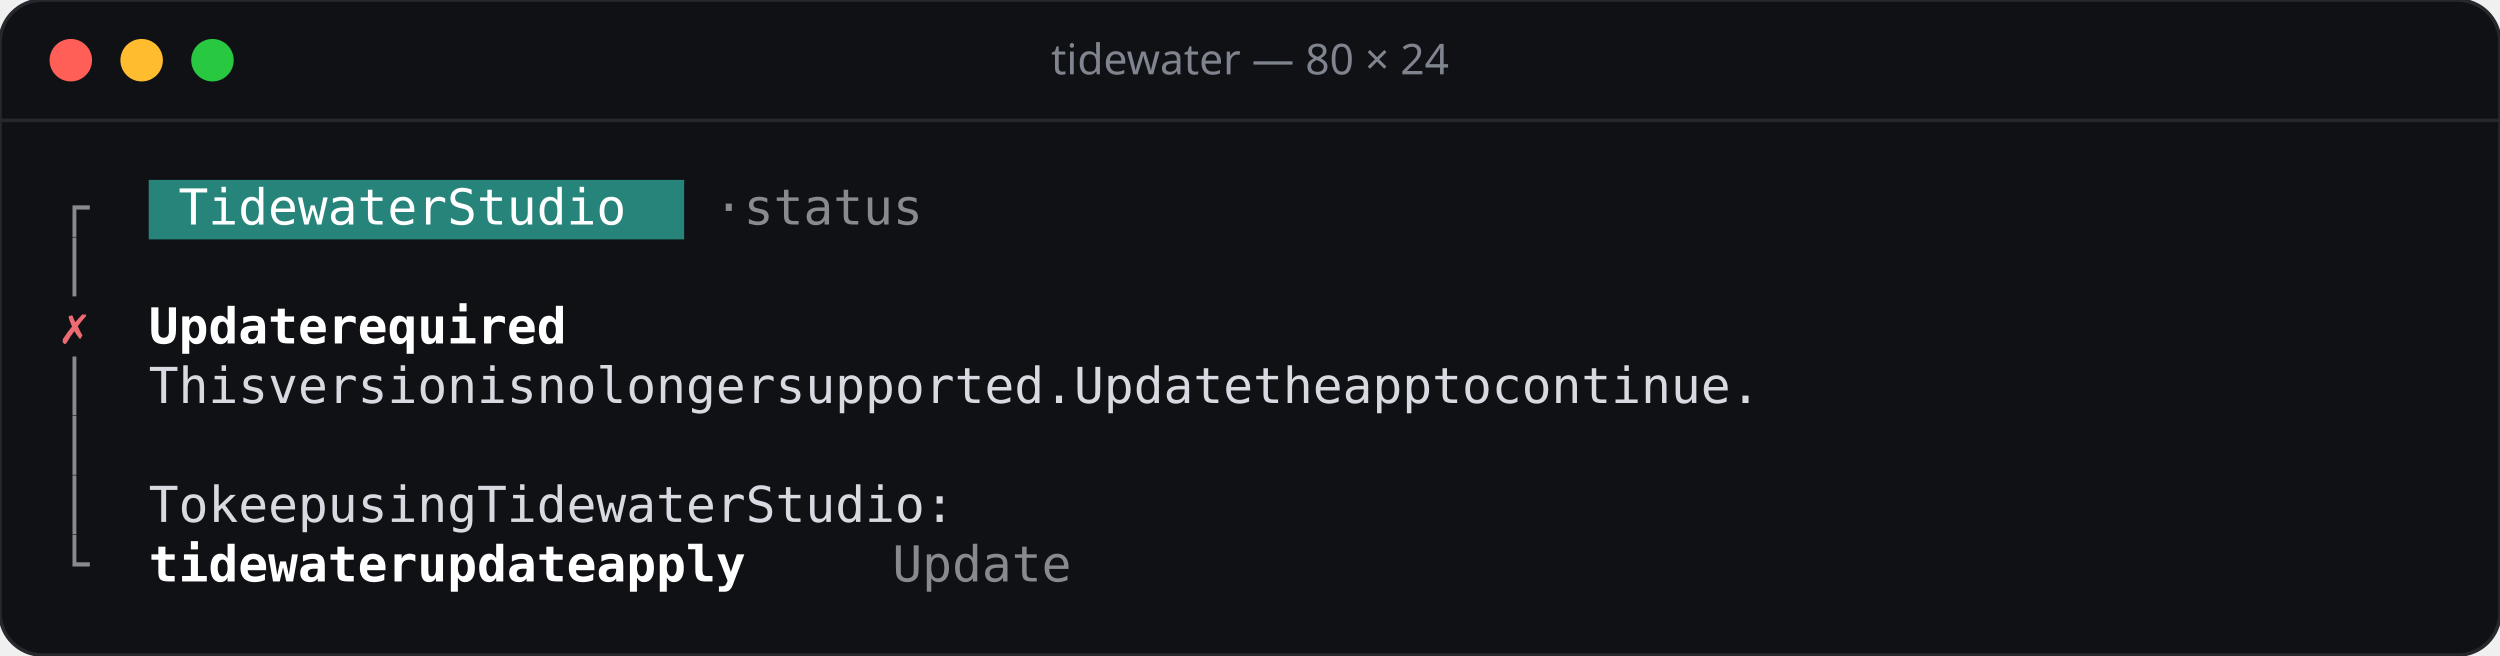
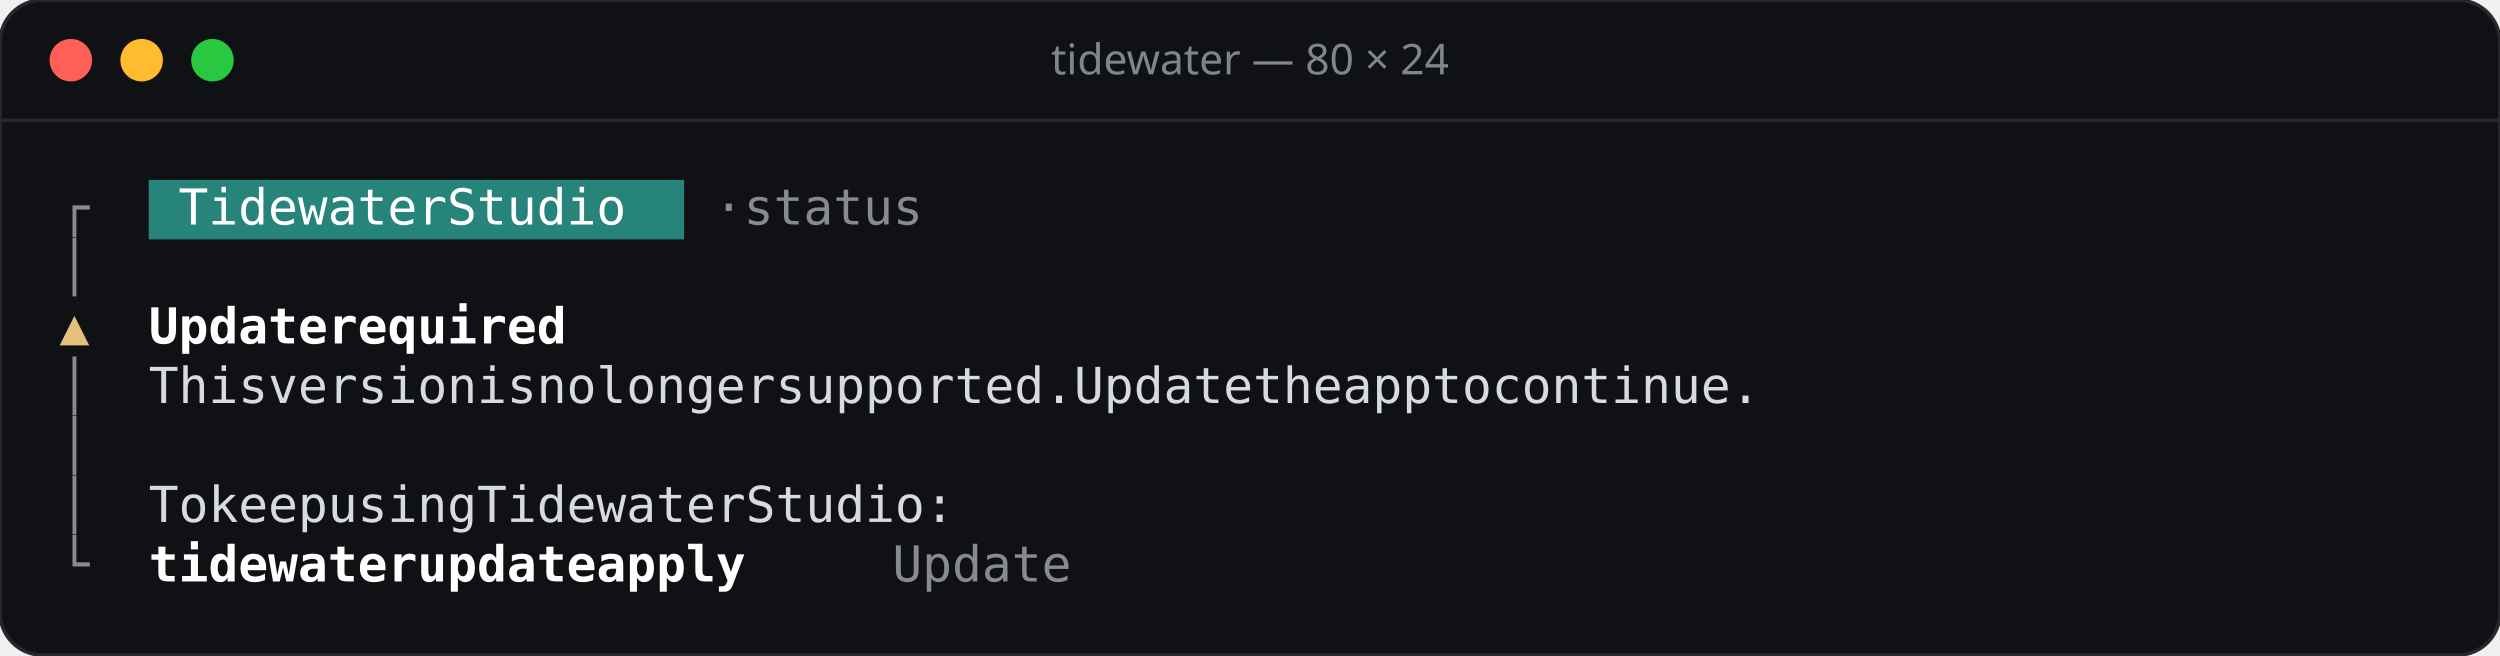
<svg xmlns="http://www.w3.org/2000/svg" width="706" height="185" viewBox="0 0 706 185">
  <rect width="706" height="185" rx="12" fill="#101114" stroke="#26282e" />
  <line x1="0" y1="34" x2="706" y2="34" stroke="#26282e" />
  <circle cx="20" cy="17" r="6" fill="#ff5f57" />
  <circle cx="40" cy="17" r="6" fill="#febc2e" />
  <circle cx="60" cy="17" r="6" fill="#28c840" />
  <text x="353" y="21" text-anchor="middle" font-family="Rubik, system-ui, sans-serif" font-size="12" font-weight="500" fill="#7f848e">tidewater — 80 × 24</text>
  <g font-family="'JetBrains Mono', ui-monospace, monospace" font-size="14">
    <rect x="42.0" y="50.8" width="151.2" height="16.8" fill="#26847a" />
    <text x="16.8" y="63.4" fill="#878a8e">┌</text>
    <text x="50.4 58.8 67.2 75.6 84.0 92.4 100.8 109.2 117.6 134.4 142.8 151.2 159.6 168.0 176.4" y="63.4" fill="#ffffff">TidewaterStudio</text>
    <text x="201.6 218.4 226.8 235.2 243.6 252.0 260.4" y="63.4" fill="#878a8e">·status</text>
    <text x="16.8" y="80.2" fill="#878a8e">│</text>
-     <text x="16.8" y="97.0" fill="#ef6b73">✗</text>
+     <text x="16.8" y="97.0" fill="#e5c07b">▲</text>
    <text x="42.0 50.4 58.8 67.2 75.6 84.0 100.8 109.2 117.6 126.0 134.4 142.8 151.2 159.6" y="97.0" fill="#ffffff" font-weight="600">Updaterequired</text>
    <text x="16.8" y="113.8" fill="#878a8e">│</text>
    <text x="42.0 50.4 58.8 67.2 84.0 92.4 100.8 109.2 117.6 126.0 134.4 151.2 159.6 176.4 184.8 201.6 210.0 218.4 226.8 235.2 243.6 260.4 268.8 277.2 285.6 294.0 302.4 310.8 319.2 327.6 336.0 352.8 361.2 369.6 378.0 386.4 394.8 411.6 420.0 428.4 445.2 453.6 462.0 478.8 487.2 504.0 512.4 520.8 529.2 537.6 546.0 554.4 562.8 571.2" y="113.8" fill="#d7dae0">Thisversionisnolongersupported.Updatetheapptocontinue.</text>
    <text x="16.8" y="130.6" fill="#878a8e">│</text>
    <text x="16.8" y="147.4" fill="#878a8e">│</text>
    <text x="42.0 50.4 67.2 75.6 84.0 92.4 109.2 117.6 126.0 134.4 142.8 159.6 168.0 176.4 184.8 193.2 201.6 210.0 218.4 226.8 243.6 252.0 260.4 268.8 277.2 285.6 294.0" y="147.4" fill="#d7dae0">TokeepusingTidewaterStudio:</text>
    <text x="16.8" y="164.2" fill="#878a8e">└</text>
    <text x="42.0 50.4 58.8 67.2 75.6 84.0 92.4 100.8 109.2 126.0 134.4 142.8 151.2 159.6 168.0 184.8 193.2 201.6 210.0 218.4" y="164.2" fill="#ffffff" font-weight="600">tidewaterupdateapply</text>
    <text x="252.0 260.4 268.8 277.2 285.6 294.0" y="164.2" fill="#878a8e">Update</text>
  </g>
</svg>
